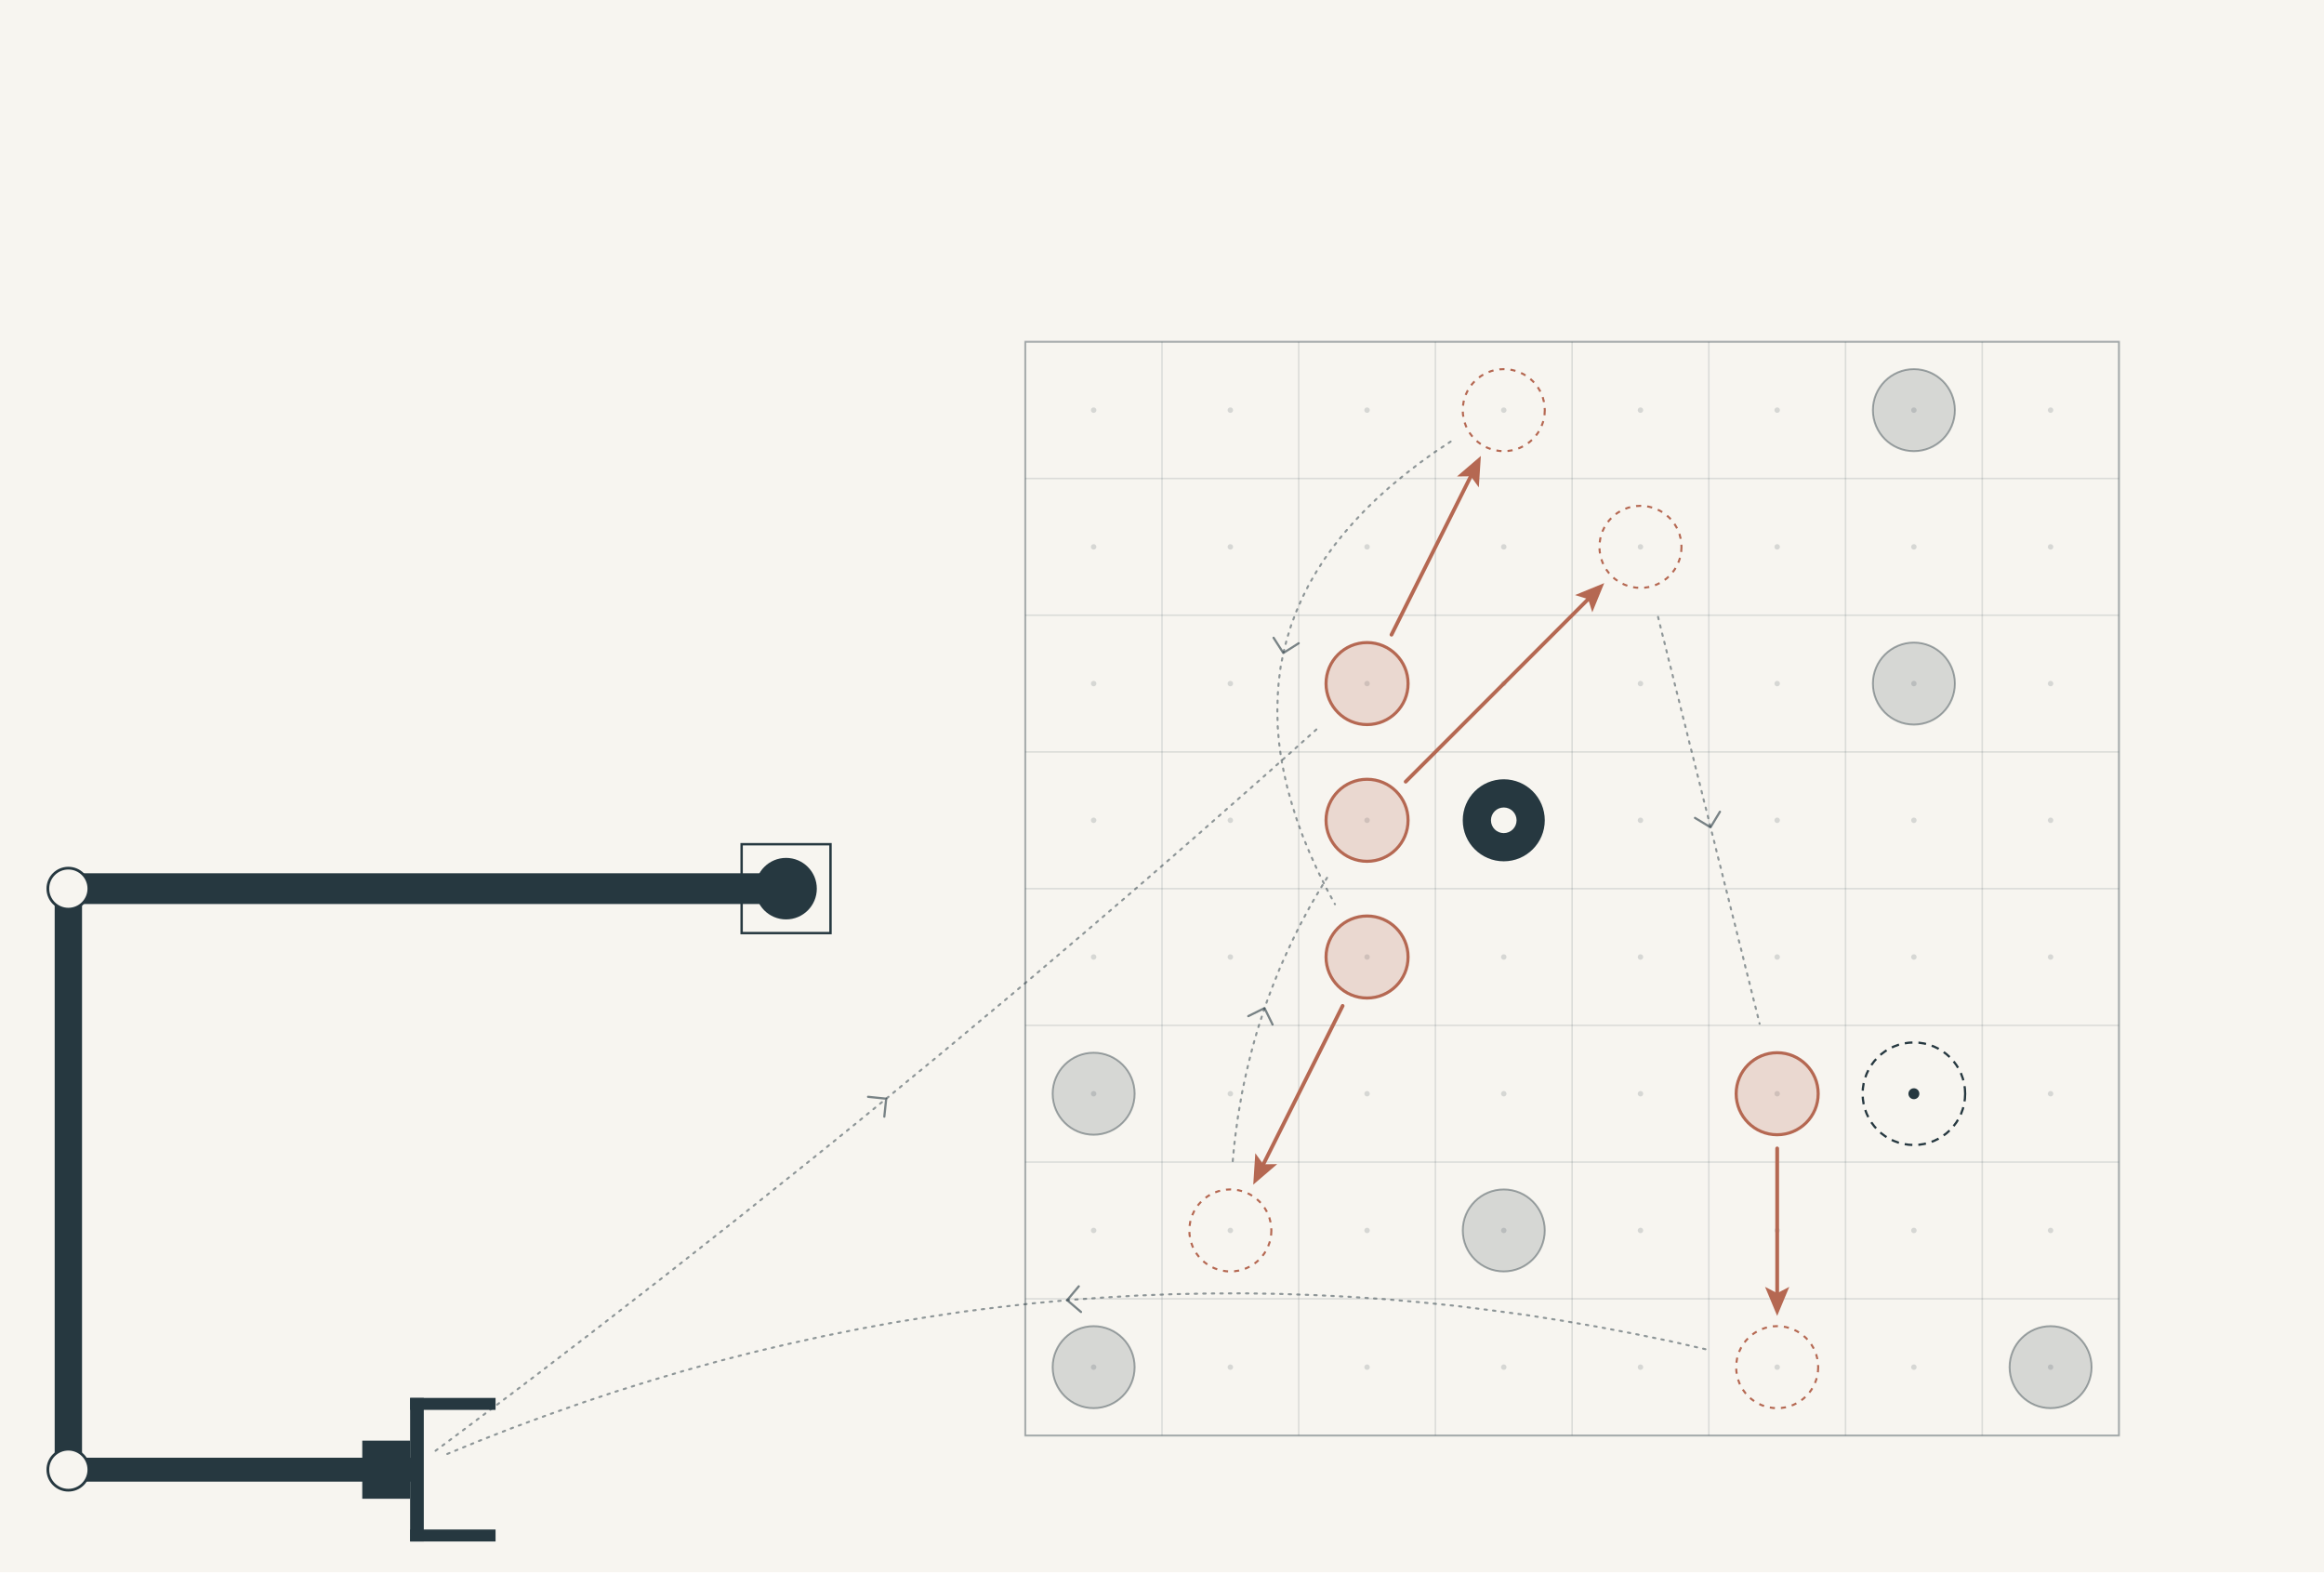
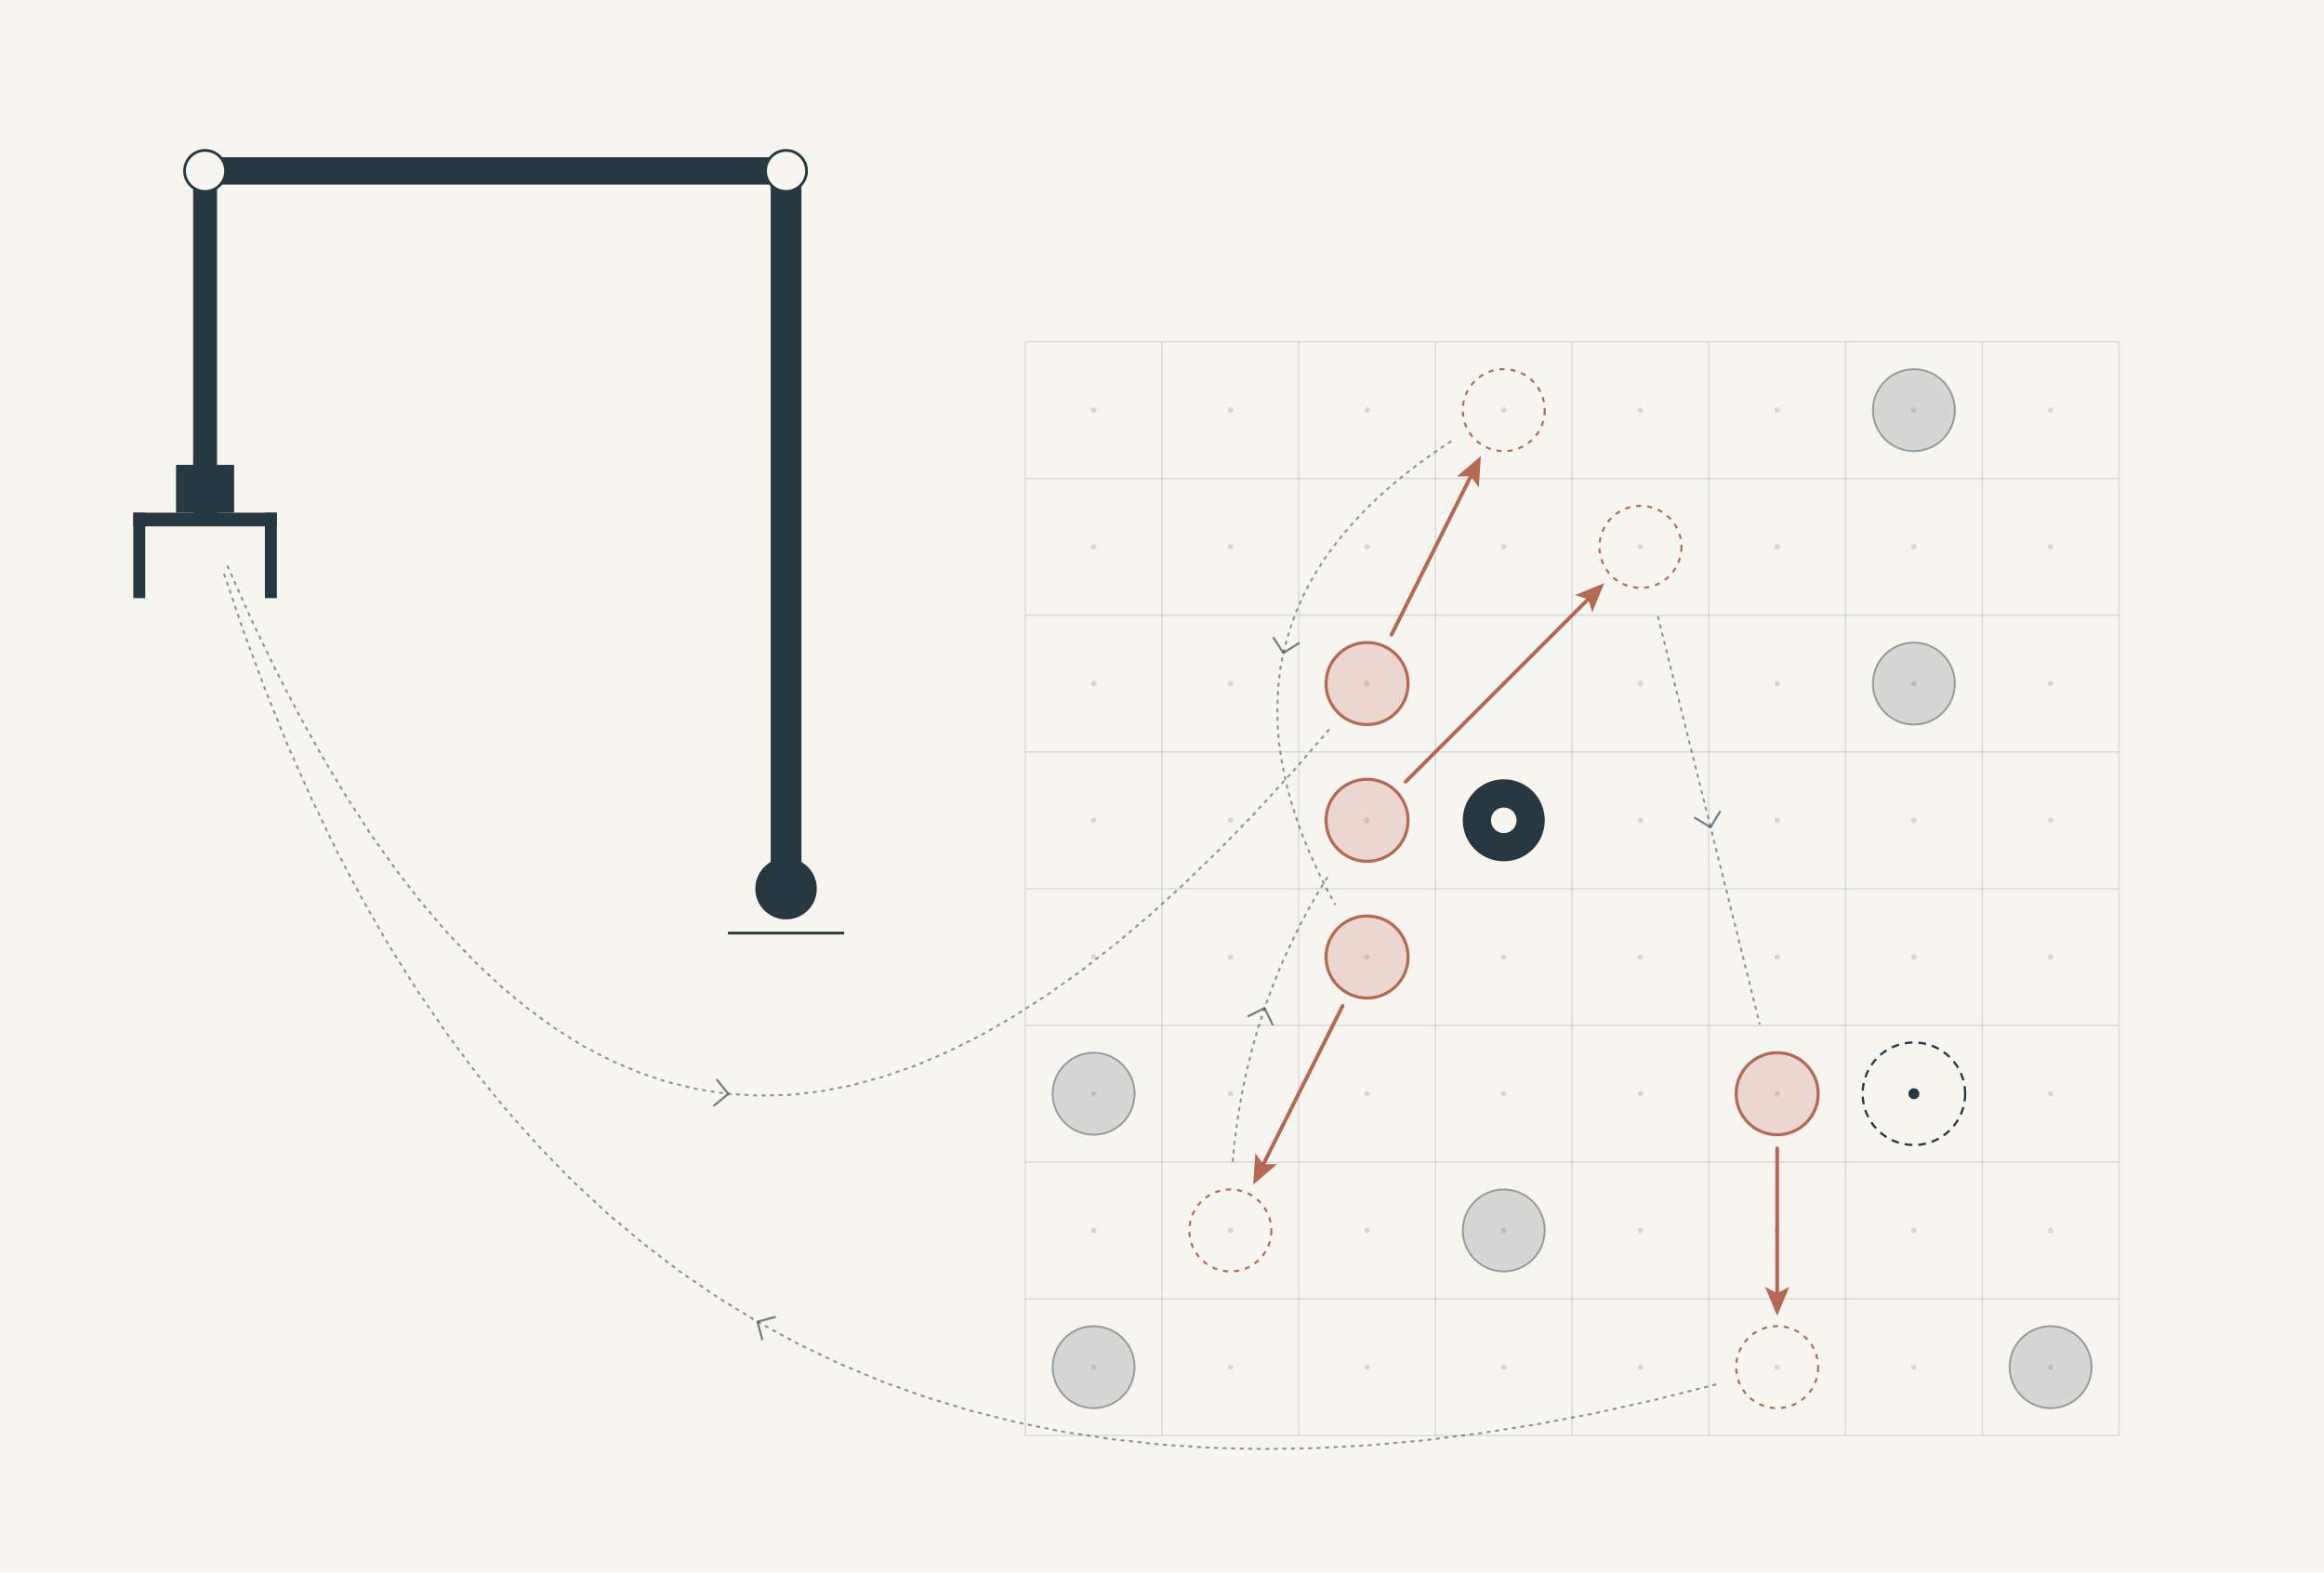
<svg xmlns="http://www.w3.org/2000/svg" viewBox="0 0 1360 920" width="1360" height="920" fill="none" shape-rendering="geometricPrecision">
  <rect width="100%" height="100%" fill="#F7F5F0" />
  <g id="lattice">
    <g id="lattice-lines" stroke="#263840" stroke-width="0.9" stroke-opacity="0.13" fill="none">
      <path d="M600,840 L600,200" />
      <path d="M680,840 L680,200" />
      <path d="M760,840 L760,200" />
      <path d="M840,840 L840,200" />
      <path d="M920,840 L920,200" />
      <path d="M1000,840 L1000,200" />
      <path d="M1080,840 L1080,200" />
      <path d="M1160,840 L1160,200" />
      <path d="M1240,840 L1240,200" />
      <path d="M600,840 L1240,840" />
      <path d="M600,760 L1240,760" />
      <path d="M600,680 L1240,680" />
      <path d="M600,600 L1240,600" />
      <path d="M600,520 L1240,520" />
      <path d="M600,440 L1240,440" />
      <path d="M600,360 L1240,360" />
      <path d="M600,280 L1240,280" />
      <path d="M600,200 L1240,200" />
    </g>
-     <rect x="600" y="200" width="640" height="640" stroke="#263840" stroke-opacity="0.3" stroke-width="1.2" />
    <g id="lattice-centres">
      <circle cx="640" cy="800" r="1.6" fill="#263840" fill-opacity="0.16" />
      <circle cx="720" cy="800" r="1.6" fill="#263840" fill-opacity="0.16" />
      <circle cx="800" cy="800" r="1.6" fill="#263840" fill-opacity="0.16" />
      <circle cx="880" cy="800" r="1.6" fill="#263840" fill-opacity="0.16" />
      <circle cx="960" cy="800" r="1.6" fill="#263840" fill-opacity="0.16" />
      <circle cx="1040" cy="800" r="1.6" fill="#263840" fill-opacity="0.16" />
      <circle cx="1120" cy="800" r="1.6" fill="#263840" fill-opacity="0.16" />
      <circle cx="1200" cy="800" r="1.6" fill="#263840" fill-opacity="0.16" />
      <circle cx="640" cy="720" r="1.6" fill="#263840" fill-opacity="0.16" />
      <circle cx="720" cy="720" r="1.6" fill="#263840" fill-opacity="0.16" />
      <circle cx="800" cy="720" r="1.6" fill="#263840" fill-opacity="0.16" />
      <circle cx="880" cy="720" r="1.6" fill="#263840" fill-opacity="0.16" />
      <circle cx="960" cy="720" r="1.6" fill="#263840" fill-opacity="0.16" />
      <circle cx="1040" cy="720" r="1.6" fill="#263840" fill-opacity="0.16" />
      <circle cx="1120" cy="720" r="1.6" fill="#263840" fill-opacity="0.16" />
      <circle cx="1200" cy="720" r="1.6" fill="#263840" fill-opacity="0.16" />
      <circle cx="640" cy="640" r="1.6" fill="#263840" fill-opacity="0.16" />
      <circle cx="720" cy="640" r="1.6" fill="#263840" fill-opacity="0.16" />
      <circle cx="800" cy="640" r="1.6" fill="#263840" fill-opacity="0.16" />
      <circle cx="880" cy="640" r="1.6" fill="#263840" fill-opacity="0.16" />
      <circle cx="960" cy="640" r="1.6" fill="#263840" fill-opacity="0.16" />
      <circle cx="1040" cy="640" r="1.6" fill="#263840" fill-opacity="0.16" />
      <circle cx="1120" cy="640" r="1.6" fill="#263840" fill-opacity="0.16" />
      <circle cx="1200" cy="640" r="1.6" fill="#263840" fill-opacity="0.16" />
      <circle cx="640" cy="560" r="1.6" fill="#263840" fill-opacity="0.16" />
      <circle cx="720" cy="560" r="1.6" fill="#263840" fill-opacity="0.16" />
      <circle cx="800" cy="560" r="1.6" fill="#263840" fill-opacity="0.16" />
      <circle cx="880" cy="560" r="1.6" fill="#263840" fill-opacity="0.16" />
      <circle cx="960" cy="560" r="1.6" fill="#263840" fill-opacity="0.16" />
      <circle cx="1040" cy="560" r="1.6" fill="#263840" fill-opacity="0.16" />
      <circle cx="1120" cy="560" r="1.6" fill="#263840" fill-opacity="0.16" />
      <circle cx="1200" cy="560" r="1.6" fill="#263840" fill-opacity="0.16" />
      <circle cx="640" cy="480" r="1.6" fill="#263840" fill-opacity="0.16" />
      <circle cx="720" cy="480" r="1.6" fill="#263840" fill-opacity="0.16" />
      <circle cx="800" cy="480" r="1.6" fill="#263840" fill-opacity="0.16" />
      <circle cx="880" cy="480" r="1.6" fill="#263840" fill-opacity="0.16" />
      <circle cx="960" cy="480" r="1.6" fill="#263840" fill-opacity="0.16" />
      <circle cx="1040" cy="480" r="1.6" fill="#263840" fill-opacity="0.16" />
      <circle cx="1120" cy="480" r="1.6" fill="#263840" fill-opacity="0.16" />
      <circle cx="1200" cy="480" r="1.6" fill="#263840" fill-opacity="0.16" />
      <circle cx="640" cy="400" r="1.6" fill="#263840" fill-opacity="0.16" />
      <circle cx="720" cy="400" r="1.6" fill="#263840" fill-opacity="0.16" />
      <circle cx="800" cy="400" r="1.6" fill="#263840" fill-opacity="0.16" />
      <circle cx="880" cy="400" r="1.6" fill="#263840" fill-opacity="0.16" />
      <circle cx="960" cy="400" r="1.6" fill="#263840" fill-opacity="0.16" />
      <circle cx="1040" cy="400" r="1.6" fill="#263840" fill-opacity="0.16" />
      <circle cx="1120" cy="400" r="1.6" fill="#263840" fill-opacity="0.16" />
      <circle cx="1200" cy="400" r="1.6" fill="#263840" fill-opacity="0.16" />
      <circle cx="640" cy="320" r="1.6" fill="#263840" fill-opacity="0.16" />
      <circle cx="720" cy="320" r="1.6" fill="#263840" fill-opacity="0.16" />
      <circle cx="800" cy="320" r="1.6" fill="#263840" fill-opacity="0.16" />
      <circle cx="880" cy="320" r="1.6" fill="#263840" fill-opacity="0.16" />
      <circle cx="960" cy="320" r="1.6" fill="#263840" fill-opacity="0.16" />
      <circle cx="1040" cy="320" r="1.6" fill="#263840" fill-opacity="0.16" />
      <circle cx="1120" cy="320" r="1.6" fill="#263840" fill-opacity="0.16" />
      <circle cx="1200" cy="320" r="1.6" fill="#263840" fill-opacity="0.16" />
      <circle cx="640" cy="240" r="1.6" fill="#263840" fill-opacity="0.16" />
      <circle cx="720" cy="240" r="1.6" fill="#263840" fill-opacity="0.16" />
      <circle cx="800" cy="240" r="1.6" fill="#263840" fill-opacity="0.16" />
      <circle cx="880" cy="240" r="1.6" fill="#263840" fill-opacity="0.16" />
      <circle cx="960" cy="240" r="1.6" fill="#263840" fill-opacity="0.16" />
      <circle cx="1040" cy="240" r="1.6" fill="#263840" fill-opacity="0.16" />
      <circle cx="1120" cy="240" r="1.6" fill="#263840" fill-opacity="0.16" />
      <circle cx="1200" cy="240" r="1.6" fill="#263840" fill-opacity="0.16" />
    </g>
  </g>
  <g id="goal">
    <circle cx="1120" cy="640" r="30" fill="none" stroke="#263840" stroke-width="1.3" stroke-dasharray="4.5 3.5" />
    <circle cx="1120" cy="640" r="3.2" fill="#263840" />
  </g>
  <g id="discs-context">
    <circle cx="1120" cy="240" r="24" id="c0" fill="#263840" fill-opacity="0.16" stroke="#263840" stroke-opacity="0.42" stroke-width="1.1" />
    <circle cx="1120" cy="400" r="24" id="c1" fill="#263840" fill-opacity="0.16" stroke="#263840" stroke-opacity="0.42" stroke-width="1.1" />
    <circle cx="640" cy="800" r="24" id="c2" fill="#263840" fill-opacity="0.16" stroke="#263840" stroke-opacity="0.42" stroke-width="1.1" />
    <circle cx="880" cy="720" r="24" id="c3" fill="#263840" fill-opacity="0.16" stroke="#263840" stroke-opacity="0.42" stroke-width="1.1" />
    <circle cx="1200" cy="800" r="24" id="c4" fill="#263840" fill-opacity="0.16" stroke="#263840" stroke-opacity="0.42" stroke-width="1.1" />
    <circle cx="640" cy="640" r="24" id="c5" fill="#263840" fill-opacity="0.16" stroke="#263840" stroke-opacity="0.42" stroke-width="1.1" />
  </g>
  <g id="blockers-highlight">
    <circle cx="800" cy="400" r="24" id="b1-hl" fill="#B56852" fill-opacity="0.20" stroke="#B56852" stroke-width="1.8" />
    <circle cx="800" cy="560" r="24" id="b2-hl" fill="#B56852" fill-opacity="0.20" stroke="#B56852" stroke-width="1.8" />
    <circle cx="800" cy="480" r="24" id="b3-hl" fill="#B56852" fill-opacity="0.20" stroke="#B56852" stroke-width="1.8" />
    <circle cx="1040" cy="640" r="24" id="b4-hl" fill="#B56852" fill-opacity="0.20" stroke="#B56852" stroke-width="1.8" />
  </g>
  <g id="destinations">
    <circle cx="880" cy="240" r="24" id="dest-b1" fill="none" stroke="#B56852" stroke-width="1.2" stroke-dasharray="3 3.5" />
    <circle cx="720" cy="720" r="24" id="dest-b2" fill="none" stroke="#B56852" stroke-width="1.2" stroke-dasharray="3 3.5" />
    <circle cx="960" cy="320" r="24" id="dest-b3" fill="none" stroke="#B56852" stroke-width="1.2" stroke-dasharray="3 3.5" />
    <circle cx="1040" cy="800" r="24" id="dest-b4" fill="none" stroke="#B56852" stroke-width="1.2" stroke-dasharray="3 3.5" />
  </g>
  <g id="target">
    <circle cx="880" cy="480" r="24" fill="#263840" />
    <circle cx="880" cy="480" r="7.5" fill="#F7F5F0" />
  </g>
  <g id="robot-home" opacity="1">
-     <rect x="-26" y="-26" width="52" height="52" transform="translate(460 520) rotate(-0)" fill="#F7F5F0" stroke="#263840" stroke-width="1.4" />
+     <path d="M426,546 L494,546" stroke="#263840" stroke-width="1.6" />
    <circle cx="460" cy="520" r="18" fill="#263840" />
    <circle cx="460" cy="520" r="5.5" fill="#F7F5F0" />
-     <path d="M460,520 L40,520" stroke="#263840" stroke-width="18" stroke-linecap="round" />
-     <path d="M40,520 L40,860" stroke="#263840" stroke-width="16" stroke-linecap="round" />
-     <path d="M40,860 L240,860" stroke="#263840" stroke-width="14" stroke-linecap="round" />
-     <rect x="-14" y="-17" width="28" height="34" transform="translate(226 860) rotate(-360)" fill="#263840" />
-     <rect x="-4" y="-42" width="8" height="84" transform="translate(244 860) rotate(-360)" fill="#263840" />
-     <rect x="-25" y="-3.5" width="50" height="7" transform="translate(265 898.5) rotate(-360)" fill="#263840" />
-     <rect x="-25" y="-3.5" width="50" height="7" transform="translate(265 821.5) rotate(-360)" fill="#263840" />
-     <circle cx="40" cy="520" r="12" fill="#F7F5F0" stroke="#263840" stroke-width="1.6" />
-     <circle cx="40" cy="860" r="12" fill="#F7F5F0" stroke="#263840" stroke-width="1.6" />
+     <path d="M460,520 L460,100" stroke="#263840" stroke-width="18" stroke-linecap="round" />
+     <path d="M460,100 L120,100" stroke="#263840" stroke-width="16" stroke-linecap="round" />
+     <path d="M120,100 L120,300" stroke="#263840" stroke-width="14" stroke-linecap="round" />
+     <rect x="-14" y="-17" width="28" height="34" transform="translate(120 286) rotate(-270)" fill="#263840" />
+     <rect x="-4" y="-42" width="8" height="84" transform="translate(120 304) rotate(-270)" fill="#263840" />
+     <rect x="-25" y="-3.5" width="50" height="7" transform="translate(81.5 325) rotate(-270)" fill="#263840" />
+     <rect x="-25" y="-3.5" width="50" height="7" transform="translate(158.5 325) rotate(-270)" fill="#263840" />
+     <circle cx="460" cy="100" r="12" fill="#F7F5F0" stroke="#263840" stroke-width="1.6" />
+     <circle cx="120" cy="100" r="12" fill="#F7F5F0" stroke="#263840" stroke-width="1.6" />
  </g>
  <g id="transit-chain">
-     <path d="M254.9,848.9 L269.8,837.8 L284.7,826.6 L299.6,815.4 L314.4,804.2 L329.1,792.9 L343.9,781.6 L358.6,770.2 L373.3,758.8 L388,747.4 L402.6,735.9 L417.2,724.4 L431.8,712.9 L446.3,701.3 L460.8,689.7 L475.3,678.1 L489.8,666.4 L504.2,654.7 L518.6,642.9 L532.9,631.1 L547.3,619.3 L561.6,607.4 L575.8,595.5 L590.1,583.6 L604.3,571.6 L618.4,559.6 L632.6,547.5 L646.7,535.4 L660.8,523.3 L674.9,511.1 L688.9,498.9 L702.9,486.7 L716.8,474.4 L730.8,462.1 L744.7,449.8 L758.6,437.4 L772.4,425" stroke="#263840" stroke-opacity="0.5" stroke-width="1.2" stroke-dasharray="1.4 3.6" stroke-linecap="round" fill="none" />
-     <path d="M508,641.8 L518.6,642.9 L517.5,653.4" id="transit-dir-0" stroke="#263840" stroke-opacity="0.6" stroke-width="1.3" fill="none" stroke-linecap="round" stroke-linejoin="round" />
+     <path d="M133.2,331.4 L146.6,361.4 L160.2,389.8 L174.1,416.7 L188.2,442 L202.5,465.9 L217,488.2 L231.8,509 L246.7,528.3 L261.9,546 L277.4,562.3 L293,577 L308.9,590.2 L325,601.9 L341.3,612.1 L357.8,620.7 L374.6,627.8 L391.6,633.4 L408.8,637.5 L426.2,640.1 L443.9,641.1 L461.8,640.7 L479.9,638.7 L498.2,635.1 L516.8,630.1 L535.6,623.6 L554.6,615.5 L573.8,605.9 L593.2,594.8 L612.9,582.1 L632.8,568 L652.9,552.3 L673.3,535.1 L693.8,516.4 L714.6,496.1 L735.6,474.4 L756.9,451.1 L778.3,426.3" stroke="#263840" stroke-opacity="0.5" stroke-width="1.2" stroke-dasharray="1.4 3.6" stroke-linecap="round" fill="none" />
+     <path d="M419.6,631.9 L426.2,640.1 L418,646.8" id="transit-dir-0" stroke="#263840" stroke-opacity="0.6" stroke-width="1.3" fill="none" stroke-linecap="round" stroke-linejoin="round" />
    <path d="M848.9,258.4 L839.4,264.7 L830.4,271.2 L821.9,277.8 L813.8,284.5 L806.2,291.3 L799.1,298.2 L792.4,305.3 L786.2,312.4 L780.4,319.7 L775.1,327.1 L770.3,334.6 L765.9,342.2 L762,350 L758.6,357.8 L755.6,365.8 L753.1,373.9 L751,382.1 L749.4,390.4 L748.3,398.9 L747.7,407.4 L747.5,416.1 L747.7,424.9 L748.4,433.8 L749.6,442.8 L751.3,451.9 L753.4,461.2 L756,470.5 L759,480 L762.5,489.6 L766.5,499.3 L770.9,509.1 L775.8,519.1 L781.2,529.1" stroke="#263840" stroke-opacity="0.5" stroke-width="1.2" stroke-dasharray="1.4 3.6" stroke-linecap="round" fill="none" />
    <path d="M760,376.4 L751,382.1 L745.3,373.2" id="transit-dir-1" stroke="#263840" stroke-opacity="0.6" stroke-width="1.3" fill="none" stroke-linecap="round" stroke-linejoin="round" />
    <path d="M721.4,679.4 L722,672.8 L722.7,666.2 L723.6,659.6 L724.5,653.1 L725.6,646.6 L726.7,640.2 L728,633.8 L729.4,627.4 L730.9,621.1 L732.5,614.8 L734.2,608.5 L736,602.3 L738,596.1 L740,589.9 L742.2,583.8 L744.5,577.7 L746.9,571.7 L749.3,565.7 L752,559.7 L754.7,553.8 L757.5,547.9 L760.4,542 L763.5,536.2 L766.6,530.4 L769.9,524.7 L773.3,519 L776.8,513.3" stroke="#263840" stroke-opacity="0.5" stroke-width="1.2" stroke-dasharray="1.4 3.6" stroke-linecap="round" fill="none" />
    <path d="M730.5,594.6 L740,589.9 L744.7,599.5" id="transit-dir-2" stroke="#263840" stroke-opacity="0.6" stroke-width="1.3" fill="none" stroke-linecap="round" stroke-linejoin="round" />
    <path d="M970.3,361 L972.3,369.2 L974.4,377.4 L976.4,385.6 L978.5,393.8 L980.5,402.1 L982.6,410.3 L984.6,418.5 L986.7,426.7 L988.7,434.9 L990.8,443.1 L992.8,451.3 L994.9,459.5 L996.9,467.7 L999,475.9 L1001,484.1 L1003.1,492.3 L1005.1,500.5 L1007.2,508.7 L1009.2,516.9 L1011.3,525.1 L1013.3,533.3 L1015.4,541.5 L1017.4,549.7 L1019.5,557.9 L1021.5,566.2 L1023.6,574.4 L1025.6,582.6 L1027.7,590.8 L1029.7,599" stroke="#263840" stroke-opacity="0.5" stroke-width="1.2" stroke-dasharray="1.4 3.6" stroke-linecap="round" fill="none" />
    <path d="M1006.5,475 L1001,484.1 L991.9,478.6" id="transit-dir-3" stroke="#263840" stroke-opacity="0.6" stroke-width="1.3" fill="none" stroke-linecap="round" stroke-linejoin="round" />
-     <path d="M998,789.5 L977,784.7 L956,780.4 L935.1,776.4 L914.2,772.8 L893.3,769.5 L872.5,766.7 L851.7,764.1 L830.9,762 L810.1,760.2 L789.4,758.8 L768.7,757.8 L748,757.1 L727.3,756.8 L706.7,756.9 L686.1,757.3 L665.6,758.1 L645,759.3 L624.5,760.8 L604,762.7 L583.6,765 L563.1,767.6 L542.7,770.7 L522.3,774 L502,777.8 L481.7,781.9 L461.4,786.4 L441.1,791.2 L420.9,796.4 L400.7,802 L380.5,808 L360.3,814.3 L340.2,821 L320.1,828.1 L300,835.5 L280,843.3 L260,851.5" stroke="#263840" stroke-opacity="0.5" stroke-width="1.2" stroke-dasharray="1.4 3.6" stroke-linecap="round" fill="none" />
-     <path d="M632.6,767.7 L624.5,760.8 L631.3,752.7" id="transit-dir-4" stroke="#263840" stroke-opacity="0.6" stroke-width="1.3" fill="none" stroke-linecap="round" stroke-linejoin="round" />
+     <path d="M1003.9,810.2 L968.5,819.1 L933.7,826.9 L899.6,833.4 L866.2,838.7 L833.4,842.8 L801.2,845.7 L769.8,847.4 L738.9,847.9 L708.8,847.2 L679.3,845.3 L650.4,842.1 L622.2,837.8 L594.7,832.2 L567.8,825.4 L541.6,817.5 L516,808.3 L491.1,797.9 L466.9,786.3 L443.3,773.4 L420.4,759.4 L398.1,744.2 L376.5,727.7 L355.5,710.1 L335.2,691.2 L315.6,671.1 L296.6,649.8 L278.2,627.3 L260.6,603.6 L243.6,578.7 L227.2,552.6 L211.5,525.2 L196.4,496.7 L182.1,466.9 L168.3,436 L155.3,403.8 L142.9,370.4 L131.1,335.8" stroke="#263840" stroke-opacity="0.5" stroke-width="1.2" stroke-dasharray="1.4 3.6" stroke-linecap="round" fill="none" />
+     <path d="M446,783.7 L443.3,773.4 L453.5,770.7" id="transit-dir-4" stroke="#263840" stroke-opacity="0.6" stroke-width="1.3" fill="none" stroke-linecap="round" stroke-linejoin="round" />
  </g>
  <g id="relocation-arrows">
    <g id="move-b1">
      <path d="M814.3,371.4 L861.3,277.5" stroke="#B56852" stroke-width="2.2" stroke-linecap="round" fill="none" />
      <path d="M866.6,266.8 L852.6,278.8 L860.7,278.7 L865.4,285.2 L866.6,266.8" fill="#B56852" stroke="none" />
    </g>
    <g id="move-b2">
      <path d="M785.7,588.6 L738.7,682.5" stroke="#B56852" stroke-width="2.2" stroke-linecap="round" fill="none" />
      <path d="M733.4,693.2 L747.4,681.2 L739.3,681.3 L734.6,674.8 L733.4,693.2" fill="#B56852" stroke="none" />
    </g>
    <g id="move-b3">
      <path d="M822.6,457.4 L930.4,349.6" stroke="#B56852" stroke-width="2.2" stroke-linecap="round" fill="none" />
      <path d="M938.8,341.2 L921.7,348.2 L929.4,350.6 L931.8,358.3 L938.8,341.2" fill="#B56852" stroke="none" />
    </g>
    <g id="move-b4">
      <path d="M1040,672 L1040,758.1" stroke="#B56852" stroke-width="2.2" stroke-linecap="round" fill="none" />
      <path d="M1040,770 L1047.1,753 L1040,756.7 L1032.9,753 L1040,770" fill="#B56852" stroke="none" />
    </g>
  </g>
</svg>
